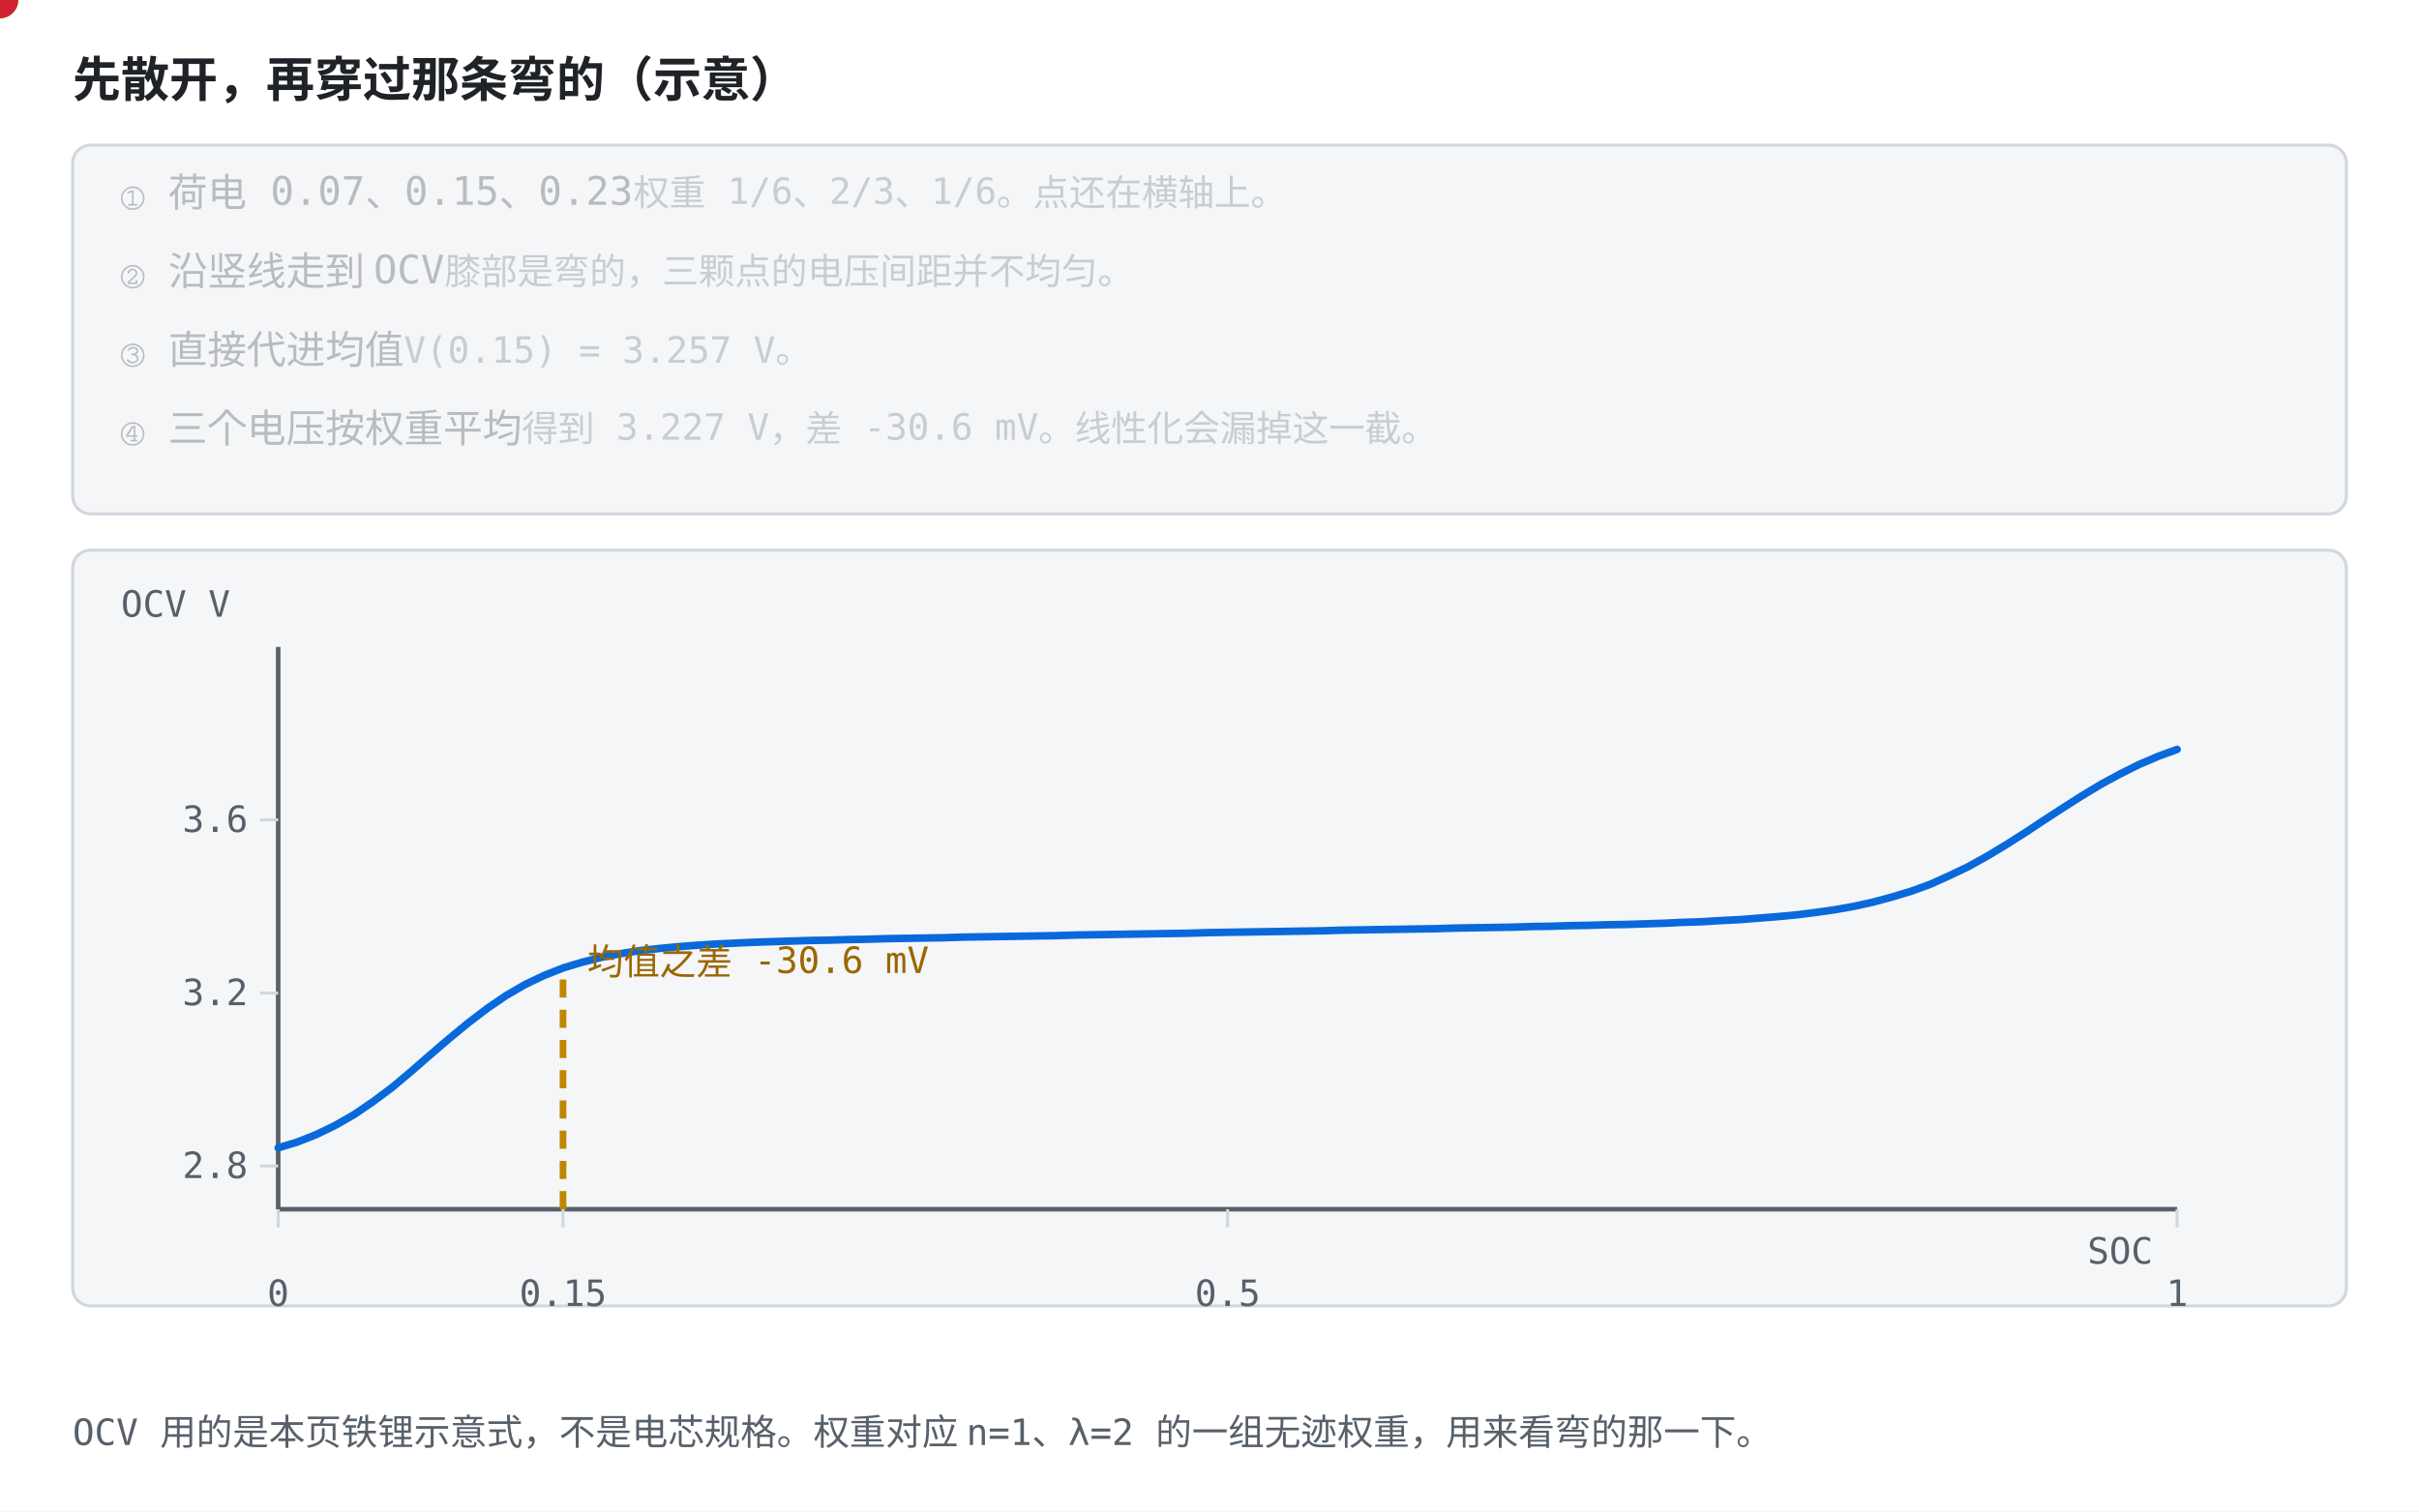
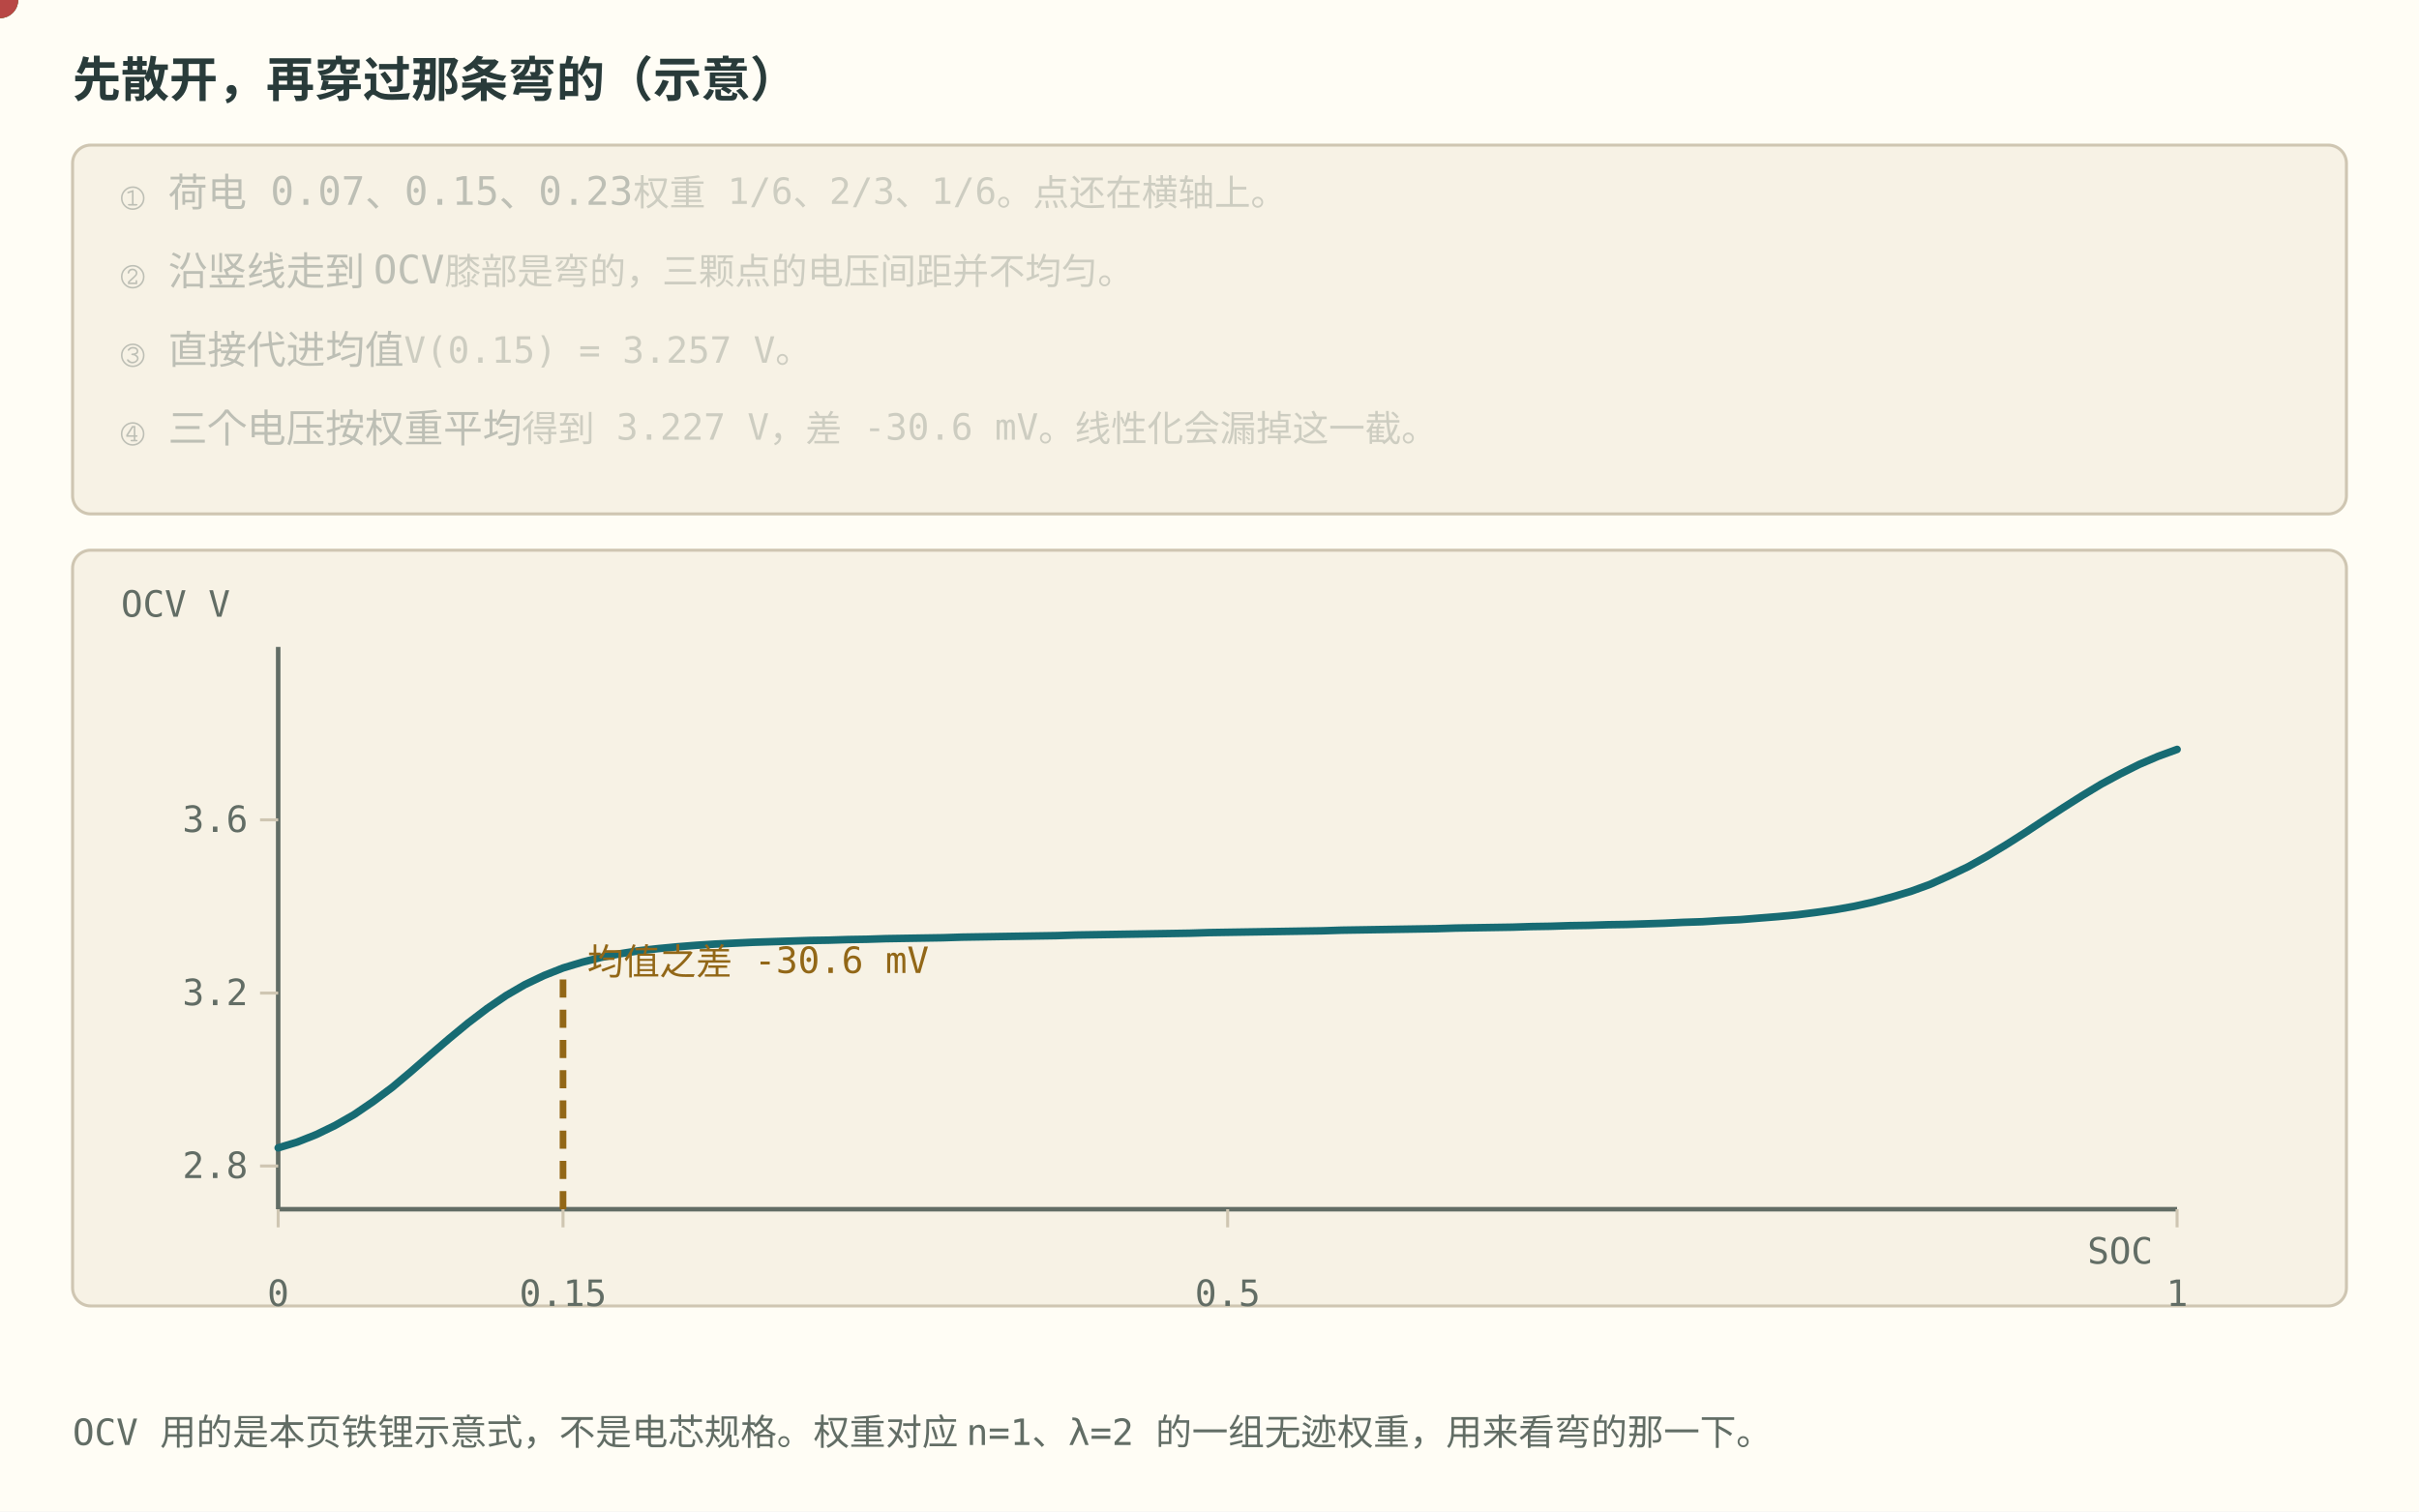
<svg xmlns="http://www.w3.org/2000/svg" role="img" viewBox="0 0 800 500" font-family="ui-monospace, Consolas, monospace">
  <style>
-     .bg { fill: #ffffff; }
-     .panel { fill: #f4f6f8; stroke: #d0d7de; }
-     .axis { stroke: #57606a; stroke-width: 1.5; fill: none; }
-     .grid { stroke: #d0d7de; stroke-width: 1; fill: none; }
-     .txt { fill: #1f2328; font-size: 13px; }
-     .small { fill: #57606a; font-size: 12px; }
-     .title { fill: #1f2328; font-size: 16px; font-weight: bold; }
-     .hi { fill: #0969da; }
-     .warn { fill: #cf222e; }
-     .ok { fill: #1a7f37; }
-     .gold { fill: #9a6700; }
-     .lineb { stroke: #0969da; stroke-width: 2.5; fill: none; }
-     .liner { stroke: #cf222e; stroke-width: 2.5; fill: none; }
-     .lineg { stroke: #1a7f37; stroke-width: 2.5; fill: none; }
-     .liney { stroke: #bf8700; stroke-width: 2.2; fill: none; stroke-dasharray: 6 4; }
-     .dotb { fill: #0969da; }
-     .dotr { fill: #cf222e; }
-     .dotg { fill: #1a7f37; }
-     .doty { fill: #bf8700; }
-     .boxb { fill: #ddf4ff; stroke: #0969da; }
-     .boxr { fill: #ffebe9; stroke: #cf222e; }
+     .bg { fill: #fffdf5; }
+     .panel { fill: #f7f2e5; stroke: #cfc6b2; }
+     .axis { stroke: #626d65; stroke-width: 1.5; fill: none; }
+     .grid { stroke: #cfc6b2; stroke-width: 1; fill: none; }
+     .txt { fill: #293b3a; font-size: 13px; }
+     .small { fill: #626d65; font-size: 12px; }
+     .title { fill: #293b3a; font-size: 16px; font-weight: bold; }
+     .hi { fill: #176b73; }
+     .warn { fill: #b84745; }
+     .ok { fill: #377b60; }
+     .gold { fill: #926717; }
+     .lineb { stroke: #176b73; stroke-width: 2.5; fill: none; }
+     .liner { stroke: #b84745; stroke-width: 2.5; fill: none; }
+     .lineg { stroke: #377b60; stroke-width: 2.5; fill: none; }
+     .liney { stroke: #926717; stroke-width: 2.2; fill: none; stroke-dasharray: 6 4; }
+     .dotb { fill: #176b73; }
+     .dotr { fill: #b84745; }
+     .dotg { fill: #377b60; }
+     .doty { fill: #926717; }
+     .boxb { fill: #e4f0df; stroke: #176b73; }
+     .boxr { fill: #f6e2df; stroke: #b84745; }
    @media (prefers-color-scheme: dark) {
-       .bg { fill: #0d1117; }
-       .panel { fill: #161b22; stroke: #30363d; }
-       .axis { stroke: #8b949e; }
-       .grid { stroke: #30363d; }
-       .txt { fill: #e6edf3; }
-       .small { fill: #8b949e; }
-       .title { fill: #e6edf3; }
-       .hi { fill: #4493f8; }
-       .warn { fill: #ff7b72; }
-       .ok { fill: #3fb950; }
-       .gold { fill: #d29922; }
-       .lineb { stroke: #4493f8; }
-       .liner { stroke: #ff7b72; }
-       .lineg { stroke: #3fb950; }
-       .liney { stroke: #d29922; }
-       .dotb { fill: #4493f8; }
-       .dotr { fill: #ff7b72; }
-       .dotg { fill: #3fb950; }
-       .doty { fill: #d29922; }
-       .boxb { fill: #12233a; stroke: #4493f8; }
-       .boxr { fill: #3d1214; stroke: #ff7b72; }
+       .bg { fill: #192727; }
+       .panel { fill: #223333; stroke: #496160; }
+       .axis { stroke: #b0beb3; }
+       .grid { stroke: #496160; }
+       .txt { fill: #edf0e5; }
+       .small { fill: #b0beb3; }
+       .title { fill: #edf0e5; }
+       .hi { fill: #7ec5c5; }
+       .warn { fill: #f39b91; }
+       .ok { fill: #8fc7a2; }
+       .gold { fill: #dfbd78; }
+       .lineb { stroke: #7ec5c5; }
+       .liner { stroke: #f39b91; }
+       .lineg { stroke: #8fc7a2; }
+       .liney { stroke: #dfbd78; }
+       .dotb { fill: #7ec5c5; }
+       .dotr { fill: #f39b91; }
+       .dotg { fill: #8fc7a2; }
+       .doty { fill: #dfbd78; }
+       .boxb { fill: #293f35; stroke: #7ec5c5; }
+       .boxr { fill: #483336; stroke: #f39b91; }
    }
  </style>
  <rect class="bg" width="800" height="500" />
  <text class="title" x="24" y="32">先散开，再穿过那条弯的（示意）</text>
  <rect class="panel" x="24" y="48" width="752" height="122" rx="6" />
  <text class="txt" x="40" y="68" opacity="0.28">① 荷电 0.07、0.15、0.23<tspan class="small">　权重 1/6、2/3、1/6。点还在横轴上。</tspan>
    <animate calcMode="spline" keySplines="0.42 0 0.58 1;0.7 0 0.84 0;0.42 0 0.58 1;0.42 0 0.58 1;0.42 0 0.58 1;0.42 0 0.58 1;0.42 0 0.58 1" attributeName="opacity" values="1;1;0.28;0.28;0.28;0.28;0.28;0.28" keyTimes="0;0.249;0.25;0.499;0.5;0.749;0.75;1" dur="12s" repeatCount="indefinite" />
  </text>
  <text class="txt" x="40" y="94" opacity="0.28">② 沿竖线走到 OCV<tspan class="small">　膝部是弯的，三颗点的电压间距并不均匀。</tspan>
    <animate calcMode="spline" keySplines="0.42 0 0.58 1;0.16 1 0.3 1;0.42 0 0.58 1;0.7 0 0.84 0;0.42 0 0.58 1;0.42 0 0.58 1;0.42 0 0.58 1" attributeName="opacity" values="0.28;0.28;1;1;0.28;0.28;0.28;0.28" keyTimes="0;0.249;0.25;0.499;0.5;0.749;0.75;1" dur="12s" repeatCount="indefinite" />
  </text>
  <text class="txt" x="40" y="120" opacity="0.28">③ 直接代进均值<tspan class="small">　V(0.15) = 3.257 V。</tspan>
    <animate calcMode="spline" keySplines="0.42 0 0.58 1;0.42 0 0.58 1;0.42 0 0.58 1;0.16 1 0.3 1;0.42 0 0.58 1;0.7 0 0.84 0;0.42 0 0.58 1" attributeName="opacity" values="0.28;0.28;0.28;0.28;1;1;0.28;0.28" keyTimes="0;0.249;0.25;0.499;0.5;0.749;0.75;1" dur="12s" repeatCount="indefinite" />
  </text>
  <text class="txt" x="40" y="146" opacity="0.28">④ 三个电压按权重平均<tspan class="small">　得到 3.227 V，差 -30.6 mV。线性化会漏掉这一截。</tspan>
    <animate calcMode="spline" keySplines="0.42 0 0.58 1;0.42 0 0.58 1;0.42 0 0.58 1;0.42 0 0.58 1;0.42 0 0.58 1;0.16 1 0.3 1;0.42 0 0.58 1" attributeName="opacity" values="0.28;0.28;0.28;0.28;0.28;0.28;1;1" keyTimes="0;0.249;0.25;0.499;0.5;0.749;0.75;1" dur="12s" repeatCount="indefinite" />
  </text>
  <rect class="panel" x="24" y="182" width="752" height="250" rx="6" />
  <text class="small" x="40" y="204">OCV V</text>
  <line class="axis" x1="92.0" y1="214.0" x2="92.0" y2="400.0" />
  <line class="axis" x1="92.0" y1="400.0" x2="720.0" y2="400.0" />
  <text class="small" x="712.0" y="418" text-anchor="end">SOC</text>
  <line class="grid" x1="92.0" y1="400.0" x2="92.0" y2="406.0" />
  <text class="small" x="92.0" y="432" text-anchor="middle">0</text>
  <line class="grid" x1="186.2" y1="400.0" x2="186.2" y2="406.0" />
  <text class="small" x="186.2" y="432" text-anchor="middle">0.15</text>
  <line class="grid" x1="406.0" y1="400.0" x2="406.0" y2="406.0" />
  <text class="small" x="406.0" y="432" text-anchor="middle">0.5</text>
  <line class="grid" x1="720.0" y1="400.0" x2="720.0" y2="406.0" />
  <text class="small" x="720.0" y="432" text-anchor="middle">1</text>
  <line class="grid" x1="86.0" y1="385.7" x2="92.0" y2="385.7" />
  <text class="small" x="82.0" y="389.7" text-anchor="end">2.8</text>
  <line class="grid" x1="86.0" y1="328.5" x2="92.0" y2="328.5" />
  <text class="small" x="82.0" y="332.5" text-anchor="end">3.2</text>
  <line class="grid" x1="86.0" y1="271.2" x2="92.0" y2="271.2" />
  <text class="small" x="82.0" y="275.2" text-anchor="end">3.6</text>
  <polyline class="lineb" points="92.0,379.7 98.3,377.8 104.6,375.3 110.8,372.3 117.1,368.7 123.4,364.4 129.7,359.7 136.0,354.4 142.2,349.0 148.5,343.6 154.8,338.4 161.1,333.6 167.4,329.3 173.6,325.7 179.9,322.7 186.2,320.2 192.5,318.3 198.8,316.7 205.0,315.5 211.3,314.5 217.6,313.8 223.9,313.2 230.2,312.7 236.4,312.3 242.7,312.0 249.0,311.7 255.3,311.5 261.6,311.3 267.8,311.1 274.1,311.0 280.4,310.8 286.7,310.7 293.0,310.5 299.2,310.4 305.5,310.3 311.8,310.2 318.1,310.0 324.4,309.9 330.6,309.8 336.9,309.7 343.2,309.6 349.5,309.5 355.8,309.3 362.0,309.2 368.3,309.1 374.6,309.0 380.9,308.9 387.2,308.8 393.4,308.7 399.7,308.5 406.0,308.4 412.3,308.3 418.6,308.2 424.8,308.1 431.1,308.0 437.4,307.9 443.7,307.7 450.0,307.6 456.2,307.5 462.5,307.4 468.8,307.3 475.1,307.2 481.4,307.0 487.6,306.9 493.9,306.8 500.2,306.7 506.5,306.5 512.8,306.4 519.0,306.2 525.3,306.1 531.6,305.9 537.9,305.8 544.2,305.6 550.4,305.4 556.7,305.1 563.0,304.9 569.3,304.5 575.6,304.2 581.8,303.7 588.1,303.2 594.4,302.6 600.7,301.8 607.0,300.9 613.2,299.8 619.5,298.4 625.8,296.7 632.1,294.8 638.4,292.5 644.6,289.7 650.9,286.7 657.2,283.2 663.5,279.4 669.8,275.4 676.0,271.3 682.3,267.2 688.6,263.2 694.9,259.4 701.2,256.0 707.4,252.9 713.7,250.2 720.0,247.9" stroke-linejoin="round" stroke-linecap="round" />
  <line class="liney" x1="186.2" y1="400.0" x2="186.2" y2="320.2" />
  <text class="gold" x="194.2" y="322.4">均值之差 -30.6 mV</text>
  <circle class="dotb" r="6">
    <animate calcMode="spline" keySplines="0.42 0 0.58 1;0.42 0 0.58 1;0.42 0 0.58 1" attributeName="cx" values="136.0;136.0;136.0;136.0" keyTimes="0;0.25;0.5;1" dur="12s" repeatCount="indefinite" />
    <animate calcMode="spline" keySplines="0.42 0 0.58 1;0.7 0 0.84 0;0.42 0 0.58 1" attributeName="cy" values="400.0;400.0;354.4;354.4" keyTimes="0;0.25;0.5;1" dur="12s" repeatCount="indefinite" />
  </circle>
  <circle class="doty" r="6">
    <animate calcMode="spline" keySplines="0.42 0 0.58 1;0.42 0 0.58 1;0.42 0 0.58 1" attributeName="cx" values="186.2;186.2;186.2;186.2" keyTimes="0;0.25;0.5;1" dur="12s" repeatCount="indefinite" />
    <animate calcMode="spline" keySplines="0.42 0 0.58 1;0.7 0 0.84 0;0.42 0 0.58 1" attributeName="cy" values="400.0;400.0;320.2;320.2" keyTimes="0;0.25;0.5;1" dur="12s" repeatCount="indefinite" />
  </circle>
  <circle class="dotr" r="6">
    <animate calcMode="spline" keySplines="0.42 0 0.58 1;0.42 0 0.58 1;0.42 0 0.58 1" attributeName="cx" values="236.4;236.4;236.4;236.4" keyTimes="0;0.25;0.5;1" dur="12s" repeatCount="indefinite" />
    <animate calcMode="spline" keySplines="0.42 0 0.58 1;0.7 0 0.84 0;0.42 0 0.58 1" attributeName="cy" values="400.0;400.0;312.3;312.3" keyTimes="0;0.25;0.5;1" dur="12s" repeatCount="indefinite" />
  </circle>
  <text class="small" x="24" y="478">OCV 用的是本页铁锂示意式，不是电芯规格。权重对应 n=1、λ=2 的一组无迹权重，用来看弯的那一下。</text>
</svg>
